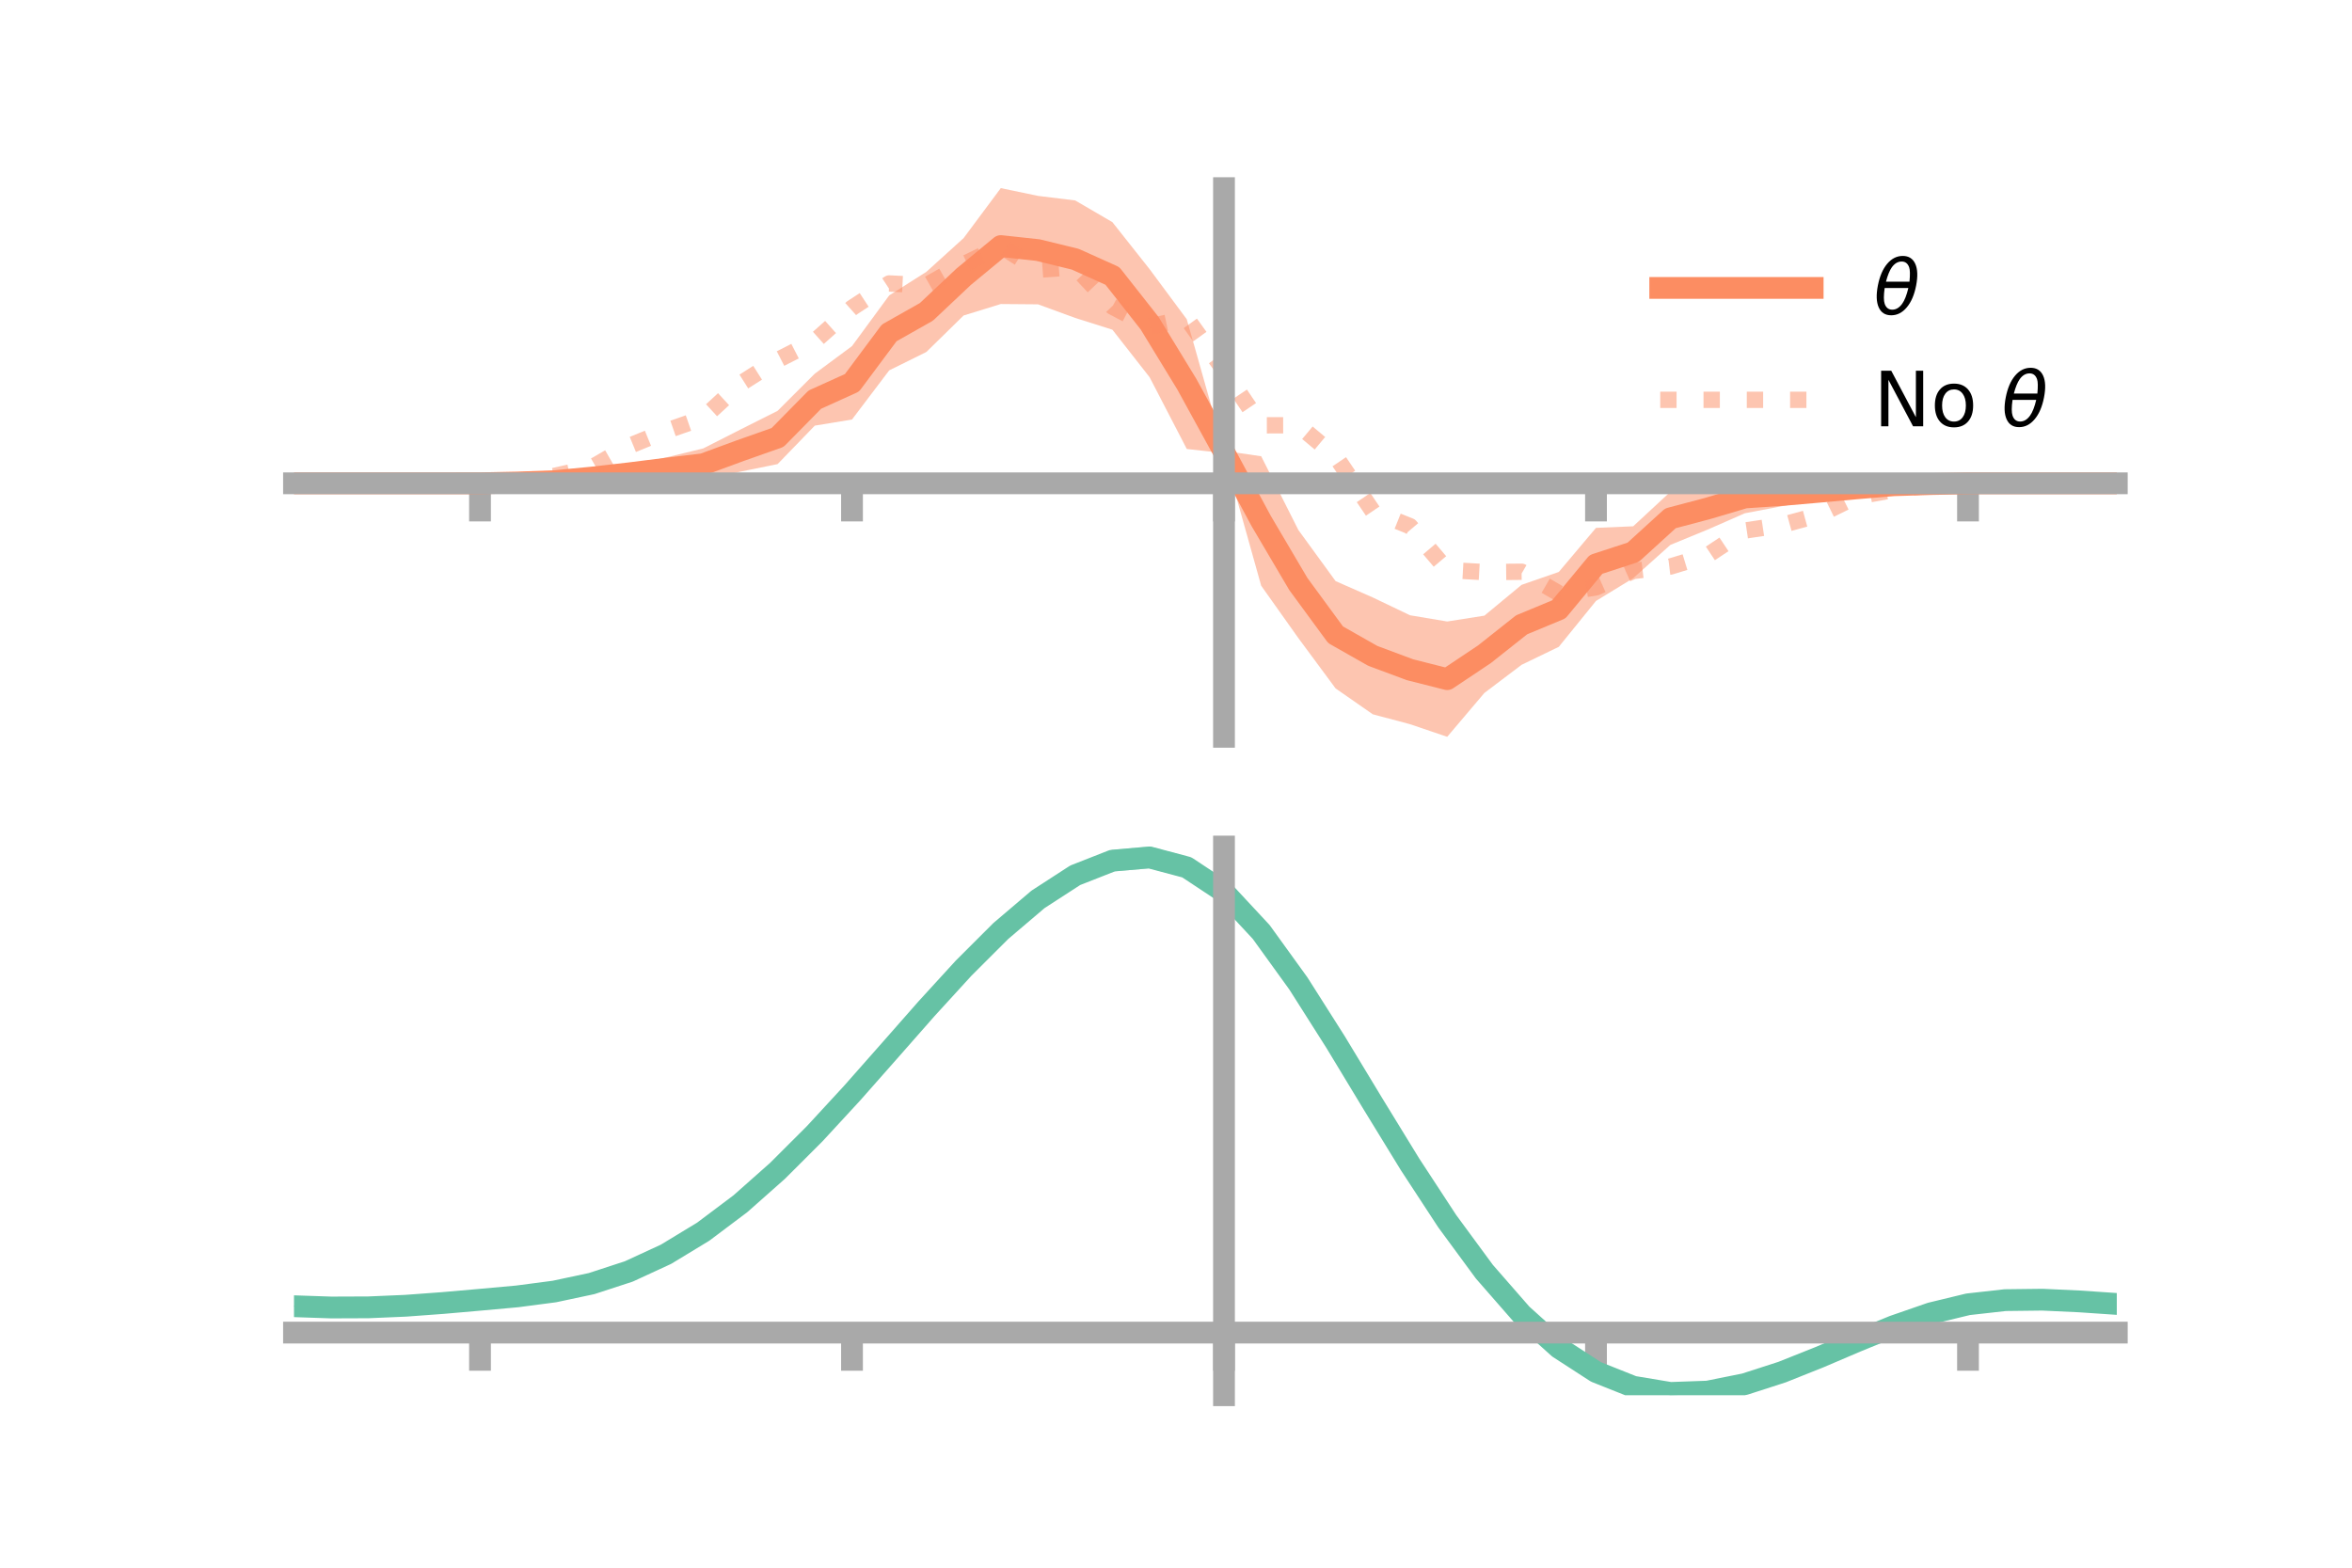
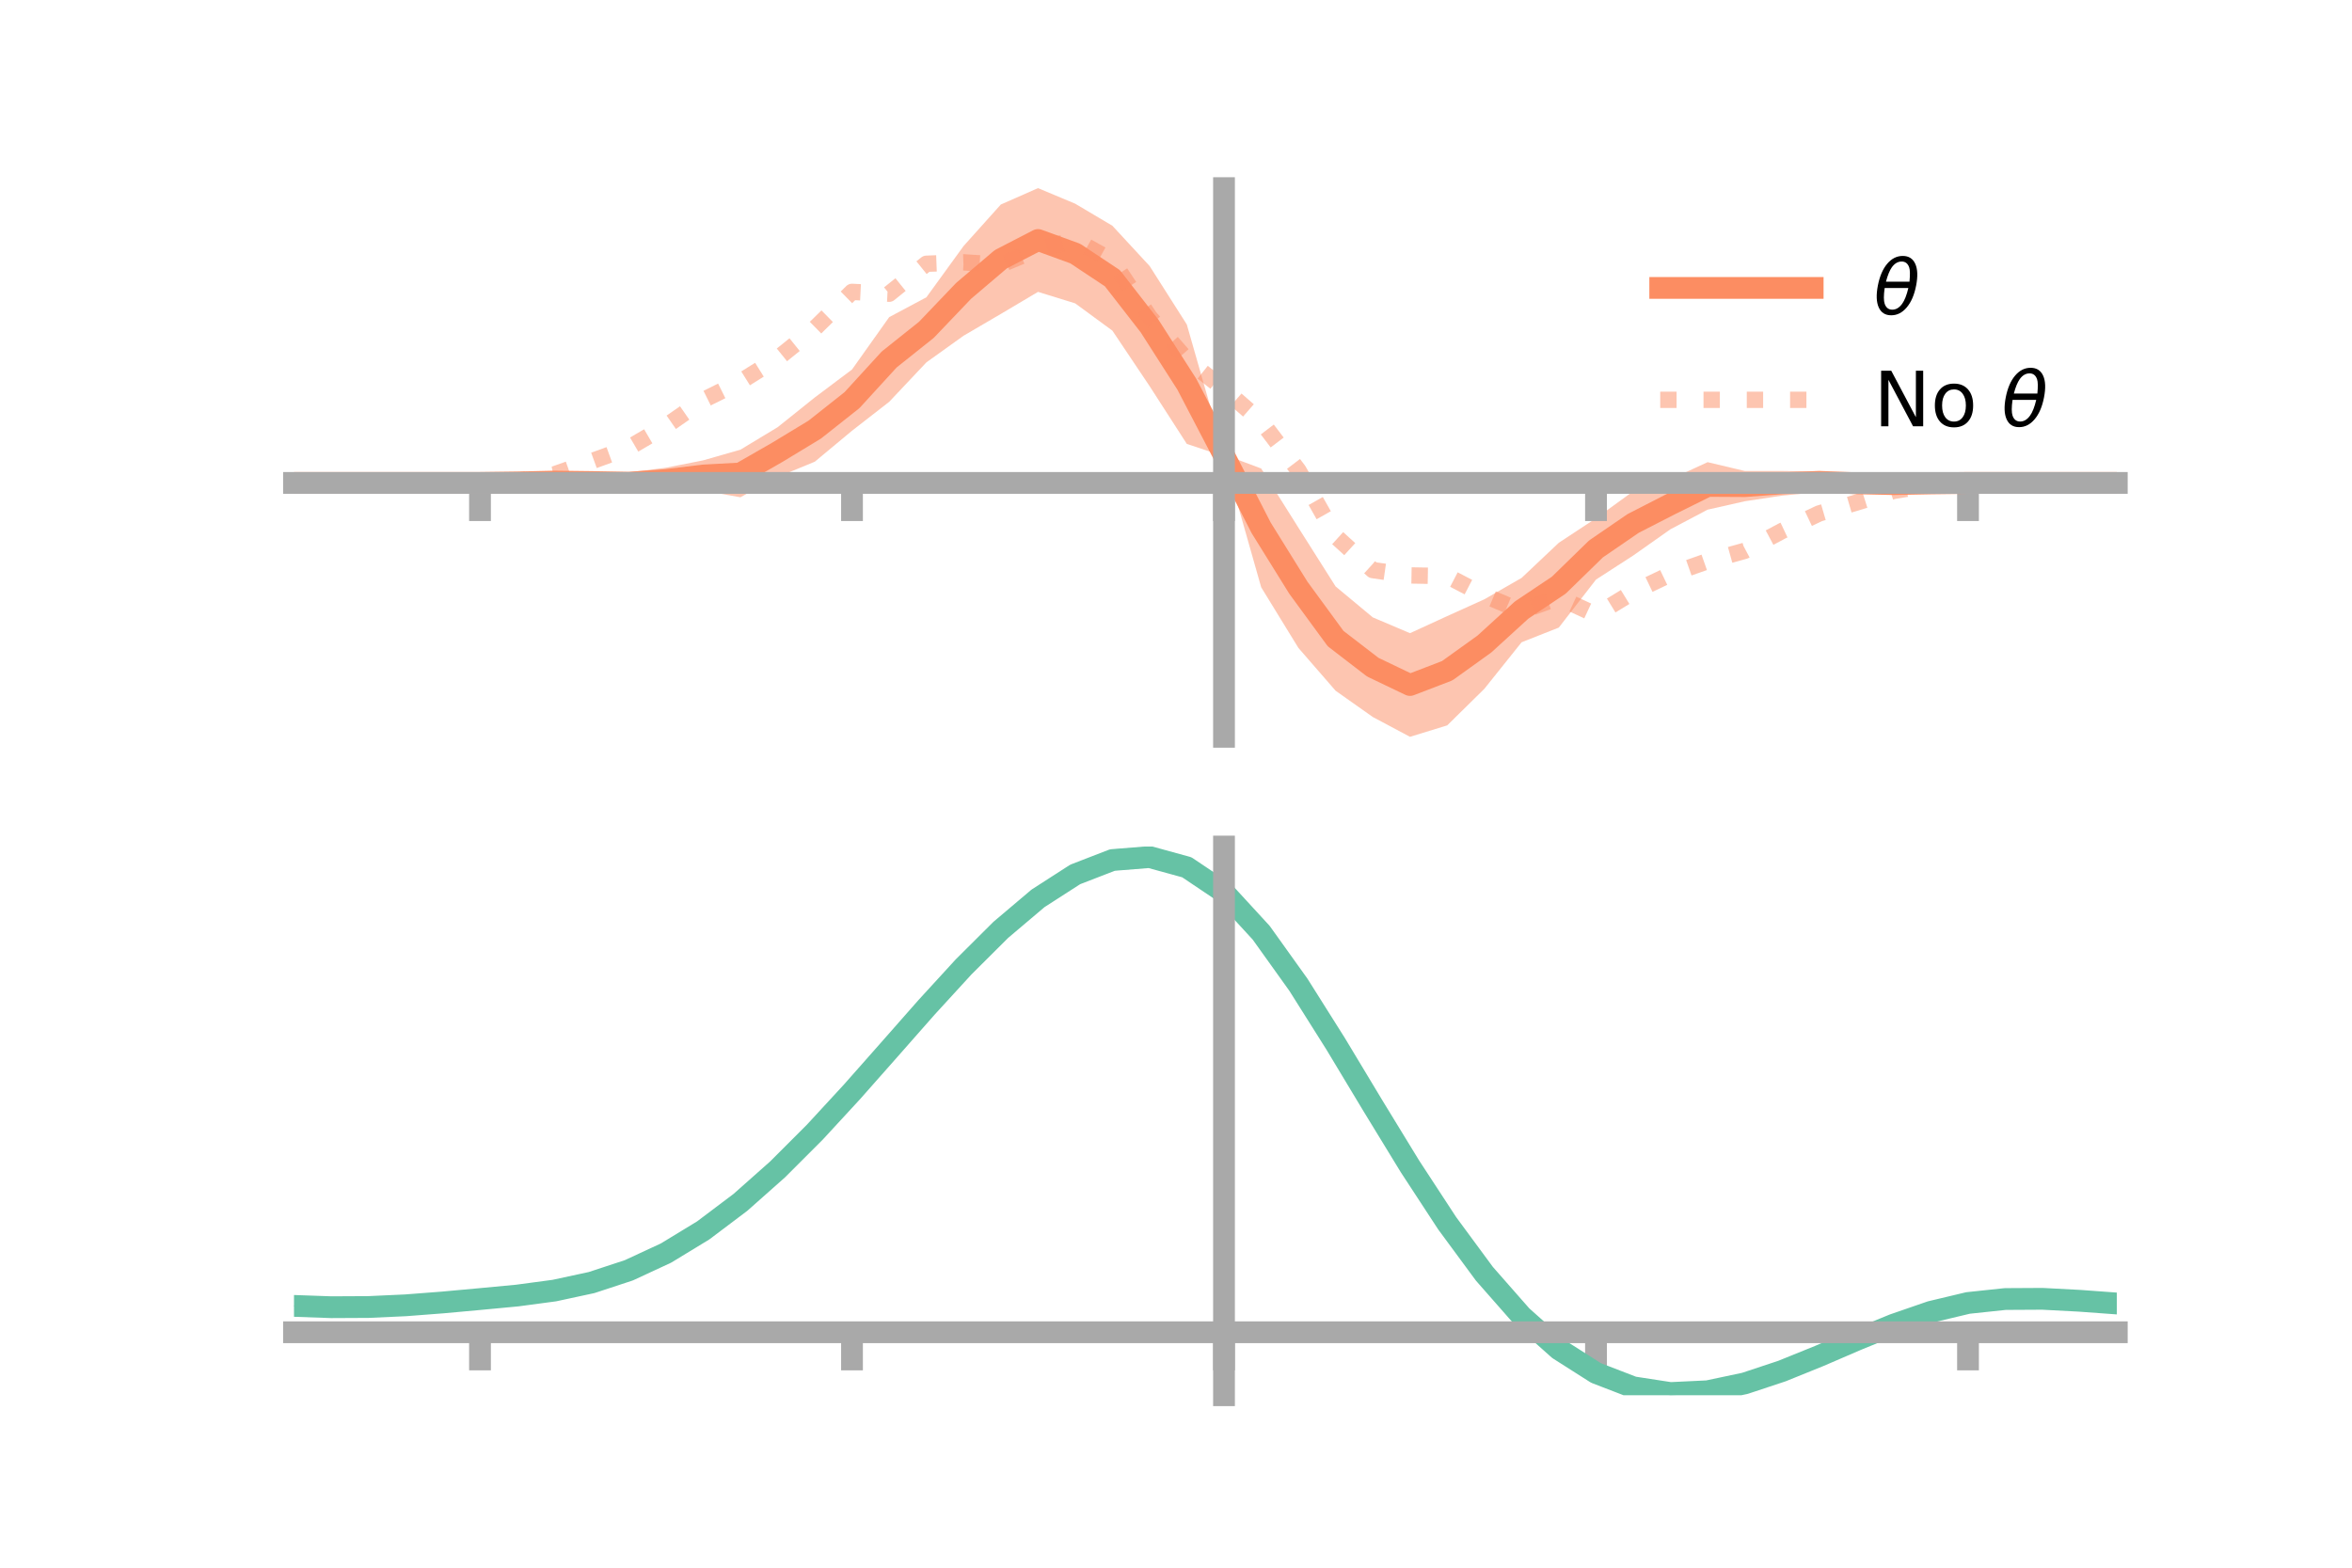
<svg xmlns="http://www.w3.org/2000/svg" xmlns:xlink="http://www.w3.org/1999/xlink" height="144pt" version="1.1" viewBox="0 0 216 144" width="216pt">
  <defs>
    <style type="text/css">*{stroke-linecap:butt;stroke-linejoin:round;}</style>
  </defs>
  <g id="figure_1">
    <g id="patch_1">
      <path d="M 0 144  L 216 144  L 216 0  L 0 0  z " style="fill:none;" />
    </g>
    <g id="axes_1">
      <g id="patch_2">
        <path d="M 27 67.68  L 194.4 67.68  L 194.4 17.28  L 27 17.28  z " style="fill:none;" />
      </g>
      <g id="PolyCollection_1">
-         <path clip-path="url(#pf9bb21d70d)" d="M 27 44.394  L 27 44.394  L 30.416 44.394  L 33.833 44.394  L 37.249 44.394  L 40.665 44.393  L 44.082 44.388  L 47.498 44.224  L 50.914 43.914  L 54.331 43.34  L 57.747 42.787  L 61.163 42.023  L 64.58 41.192  L 67.996 39.455  L 71.412 37.737  L 74.829 34.323  L 78.245 31.79  L 81.661 27.135  L 85.078 24.966  L 88.494 21.871  L 91.91 17.28  L 95.327 17.993  L 98.743 18.412  L 102.159 20.406  L 105.576 24.724  L 108.992 29.33  L 112.408 41.411  L 115.824 41.91  L 119.241 48.686  L 122.657 53.378  L 126.073 54.88  L 129.49 56.515  L 132.906 57.087  L 136.322 56.55  L 139.739 53.72  L 143.155 52.536  L 146.571 48.488  L 149.988 48.341  L 153.404 45.173  L 156.82 44.769  L 160.237 44.244  L 163.653 44.442  L 167.069 44.477  L 170.486 44.328  L 173.902 44.289  L 177.318 44.368  L 180.735 44.393  L 184.151 44.394  L 187.567 44.394  L 190.984 44.394  L 194.4 44.394  L 194.4 44.394  L 194.4 44.394  L 190.984 44.394  L 187.567 44.394  L 184.151 44.394  L 180.735 44.399  L 177.318 44.561  L 173.902 44.855  L 170.486 45.388  L 167.069 45.863  L 163.653 46.496  L 160.237 47.147  L 156.82 48.647  L 153.404 50.051  L 149.988 53.111  L 146.571 55.199  L 143.155 59.413  L 139.739 61.066  L 136.322 63.65  L 132.906 67.68  L 129.49 66.521  L 126.073 65.611  L 122.657 63.235  L 119.241 58.618  L 115.824 53.803  L 112.408 41.62  L 108.992 41.241  L 105.576 34.65  L 102.159 30.285  L 98.743 29.204  L 95.327 27.954  L 91.91 27.926  L 88.494 28.98  L 85.078 32.328  L 81.661 34.021  L 78.245 38.534  L 74.829 39.097  L 71.412 42.63  L 67.996 43.323  L 64.58 44.098  L 61.163 44.081  L 57.747 44.175  L 54.331 44.401  L 50.914 44.48  L 47.498 44.417  L 44.082 44.394  L 40.665 44.394  L 37.249 44.394  L 33.833 44.394  L 30.416 44.394  L 27 44.394  z " style="fill:#fc8d62;fill-opacity:0.5;" />
+         <path clip-path="url(#p733ae54889)" d="M 27 44.359  L 27 44.359  L 30.416 44.359  L 33.833 44.359  L 37.249 44.359  L 40.665 44.359  L 44.082 44.358  L 47.498 44.211  L 50.914 43.959  L 54.331 43.78  L 57.747 43.39  L 61.163 42.963  L 64.58 42.285  L 67.996 41.307  L 71.412 39.243  L 74.829 36.507  L 78.245 33.942  L 81.661 29.13  L 85.078 27.305  L 88.494 22.597  L 91.91 18.788  L 95.327 17.28  L 98.743 18.711  L 102.159 20.737  L 105.576 24.433  L 108.992 29.803  L 112.408 41.751  L 115.824 43.035  L 119.241 48.468  L 122.657 53.866  L 126.073 56.709  L 129.49 58.161  L 132.906 56.592  L 136.322 55.047  L 139.739 53.083  L 143.155 49.857  L 146.571 47.605  L 149.988 45.128  L 153.404 44.032  L 156.82 42.452  L 160.237 43.262  L 163.653 43.264  L 167.069 43.312  L 170.486 43.898  L 173.902 44.194  L 177.318 44.299  L 180.735 44.359  L 184.151 44.359  L 187.567 44.359  L 190.984 44.359  L 194.4 44.359  L 194.4 44.359  L 194.4 44.359  L 190.984 44.359  L 187.567 44.359  L 184.151 44.359  L 180.735 44.361  L 177.318 44.506  L 173.902 44.745  L 170.486 44.888  L 167.069 45.203  L 163.653 45.528  L 160.237 46.044  L 156.82 46.815  L 153.404 48.619  L 149.988 51.028  L 146.571 53.238  L 143.155 57.647  L 139.739 58.995  L 136.322 63.268  L 132.906 66.63  L 129.49 67.68  L 126.073 65.86  L 122.657 63.447  L 119.241 59.514  L 115.824 53.947  L 112.408 41.915  L 108.992 40.772  L 105.576 35.469  L 102.159 30.373  L 98.743 27.866  L 95.327 26.81  L 91.91 28.839  L 88.494 30.837  L 85.078 33.285  L 81.661 36.908  L 78.245 39.566  L 74.829 42.409  L 71.412 43.818  L 67.996 45.676  L 64.58 45.069  L 61.163 45.225  L 57.747 45.29  L 54.331 44.77  L 50.914 44.509  L 47.498 44.417  L 44.082 44.36  L 40.665 44.359  L 37.249 44.359  L 33.833 44.359  L 30.416 44.359  L 27 44.359  z " style="fill:#fc8d62;fill-opacity:0.5;" />
      </g>
      <g id="matplotlib.axis_1">
        <g id="xtick_1">
          <g id="line2d_1">
            <defs>
-               <path d="M 0 0  L 0 3.5  " id="m65dd57d30b" style="stroke:#a9a9a9;stroke-width:2;" />
+               <path d="M 0 0  L 0 3.5  " id="m84b1c50246" style="stroke:#a9a9a9;stroke-width:2;" />
            </defs>
            <g>
-               <use style="fill:#a9a9a9;stroke:#a9a9a9;stroke-width:2;" x="44.082" xlink:href="#m65dd57d30b" y="44.394" />
+               <use style="fill:#a9a9a9;stroke:#a9a9a9;stroke-width:2;" x="44.082" xlink:href="#m84b1c50246" y="44.359" />
            </g>
          </g>
        </g>
        <g id="xtick_2">
          <g id="line2d_2">
            <g>
-               <use style="fill:#a9a9a9;stroke:#a9a9a9;stroke-width:2;" x="78.245" xlink:href="#m65dd57d30b" y="44.394" />
+               <use style="fill:#a9a9a9;stroke:#a9a9a9;stroke-width:2;" x="78.245" xlink:href="#m84b1c50246" y="44.359" />
            </g>
          </g>
        </g>
        <g id="xtick_3">
          <g id="line2d_3">
            <g>
-               <use style="fill:#a9a9a9;stroke:#a9a9a9;stroke-width:2;" x="112.408" xlink:href="#m65dd57d30b" y="44.394" />
+               <use style="fill:#a9a9a9;stroke:#a9a9a9;stroke-width:2;" x="112.408" xlink:href="#m84b1c50246" y="44.359" />
            </g>
          </g>
        </g>
        <g id="xtick_4">
          <g id="line2d_4">
            <g>
-               <use style="fill:#a9a9a9;stroke:#a9a9a9;stroke-width:2;" x="146.571" xlink:href="#m65dd57d30b" y="44.394" />
+               <use style="fill:#a9a9a9;stroke:#a9a9a9;stroke-width:2;" x="146.571" xlink:href="#m84b1c50246" y="44.359" />
            </g>
          </g>
        </g>
        <g id="xtick_5">
          <g id="line2d_5">
            <g>
-               <use style="fill:#a9a9a9;stroke:#a9a9a9;stroke-width:2;" x="180.735" xlink:href="#m65dd57d30b" y="44.394" />
+               <use style="fill:#a9a9a9;stroke:#a9a9a9;stroke-width:2;" x="180.735" xlink:href="#m84b1c50246" y="44.359" />
            </g>
          </g>
        </g>
      </g>
      <g id="matplotlib.axis_2" />
      <g id="line2d_6">
-         <path clip-path="url(#pf9bb21d70d)" d="M 27 44.394  L 30.416 44.394  L 33.833 44.394  L 37.249 44.394  L 40.665 44.394  L 44.082 44.391  L 47.498 44.32  L 50.914 44.197  L 54.331 43.871  L 57.747 43.481  L 61.163 43.052  L 64.58 42.645  L 67.996 41.389  L 71.412 40.184  L 74.829 36.71  L 78.245 35.162  L 81.661 30.578  L 85.078 28.647  L 88.494 25.426  L 91.91 22.603  L 95.327 22.973  L 98.743 23.808  L 102.159 25.346  L 105.576 29.687  L 108.992 35.285  L 112.408 41.515  L 115.824 47.857  L 119.241 53.652  L 122.657 58.307  L 126.073 60.245  L 129.49 61.518  L 132.906 62.383  L 136.322 60.1  L 139.739 57.393  L 143.155 55.974  L 146.571 51.843  L 149.988 50.726  L 153.404 47.612  L 156.82 46.708  L 160.237 45.695  L 163.653 45.469  L 167.069 45.17  L 170.486 44.858  L 173.902 44.572  L 177.318 44.464  L 180.735 44.396  L 184.151 44.394  L 187.567 44.394  L 190.984 44.394  L 194.4 44.394  " style="fill:none;stroke:#fc8d62;stroke-linecap:square;stroke-width:2;" />
+         <path clip-path="url(#p733ae54889)" d="M 27 44.359  L 30.416 44.359  L 33.833 44.359  L 37.249 44.359  L 40.665 44.359  L 44.082 44.359  L 47.498 44.314  L 50.914 44.234  L 54.331 44.275  L 57.747 44.34  L 61.163 44.094  L 64.58 43.677  L 67.996 43.492  L 71.412 41.531  L 74.829 39.458  L 78.245 36.754  L 81.661 33.019  L 85.078 30.295  L 88.494 26.717  L 91.91 23.813  L 95.327 22.045  L 98.743 23.288  L 102.159 25.555  L 105.576 29.951  L 108.992 35.288  L 112.408 41.833  L 115.824 48.491  L 119.241 53.991  L 122.657 58.656  L 126.073 61.284  L 129.49 62.921  L 132.906 61.611  L 136.322 59.158  L 139.739 56.039  L 143.155 53.752  L 146.571 50.421  L 149.988 48.078  L 153.404 46.326  L 156.82 44.633  L 160.237 44.653  L 163.653 44.396  L 167.069 44.257  L 170.486 44.393  L 173.902 44.469  L 177.318 44.403  L 180.735 44.36  L 184.151 44.359  L 187.567 44.359  L 190.984 44.359  L 194.4 44.359  " style="fill:none;stroke:#fc8d62;stroke-linecap:square;stroke-width:2;" />
      </g>
      <g id="line2d_7">
-         <path clip-path="url(#pf9bb21d70d)" d="M 27 44.394  L 30.416 44.394  L 33.833 44.394  L 37.249 44.394  L 40.665 44.394  L 44.082 44.393  L 47.498 44.206  L 50.914 43.714  L 54.331 42.945  L 57.747 40.977  L 61.163 39.576  L 64.58 38.389  L 67.996 35.243  L 71.412 33.073  L 74.829 31.325  L 78.245 28.282  L 81.661 26.037  L 85.078 26.204  L 88.494 24.281  L 91.91 22.603  L 95.327 24.785  L 98.743 24.534  L 102.159 28.165  L 105.576 29.982  L 108.992 29.256  L 112.408 34.003  L 115.824 39.067  L 119.241 39.063  L 122.657 41.916  L 126.073 46.961  L 129.49 48.332  L 132.906 52.358  L 136.322 52.551  L 139.739 52.518  L 143.155 54.499  L 146.571 53.953  L 149.988 52.448  L 153.404 52.04  L 156.82 51.002  L 160.237 48.734  L 163.653 48.226  L 167.069 47.291  L 170.486 45.619  L 173.902 45.006  L 177.318 44.572  L 180.735 44.394  L 184.151 44.394  L 187.567 44.394  L 190.984 44.394  L 194.4 44.394  " style="fill:none;stroke:#fc8d62;stroke-dasharray:1.5,2.475;stroke-dashoffset:0;stroke-opacity:0.5;stroke-width:1.5;" />
+         <path clip-path="url(#p733ae54889)" d="M 27 44.359  L 30.416 44.359  L 33.833 44.359  L 37.249 44.359  L 40.665 44.359  L 44.082 44.357  L 47.498 44.174  L 50.914 43.571  L 54.331 42.367  L 57.747 41.122  L 61.163 39.124  L 64.58 36.749  L 67.996 35.053  L 71.412 32.917  L 74.829 30.161  L 78.245 26.81  L 81.661 26.98  L 85.078 24.227  L 88.494 24.097  L 91.91 24.309  L 95.327 22.891  L 98.743 22.045  L 102.159 23.952  L 105.576 29.126  L 108.992 33.029  L 112.408 35.744  L 115.824 38.716  L 119.241 43.205  L 122.657 49.257  L 126.073 52.366  L 129.49 52.856  L 132.906 52.915  L 136.322 54.695  L 139.739 56.13  L 143.155 54.887  L 146.571 56.473  L 149.988 54.384  L 153.404 52.749  L 156.82 51.547  L 160.237 50.594  L 163.653 48.774  L 167.069 47.162  L 170.486 46.165  L 173.902 45.092  L 177.318 44.538  L 180.735 44.362  L 184.151 44.359  L 187.567 44.359  L 190.984 44.359  L 194.4 44.359  " style="fill:none;stroke:#fc8d62;stroke-dasharray:1.5,2.475;stroke-dashoffset:0;stroke-opacity:0.5;stroke-width:1.5;" />
      </g>
      <g id="patch_3">
        <path d="M 112.408 67.68  L 112.408 17.28  " style="fill:none;stroke:#a9a9a9;stroke-linecap:square;stroke-linejoin:miter;stroke-width:2;" />
      </g>
      <g id="patch_4">
        <path d="M 194.4 67.68  L 194.4 17.28  " style="fill:none;" />
      </g>
      <g id="patch_5">
-         <path d="M 27 44.394  L 194.4 44.394  " style="fill:none;stroke:#a9a9a9;stroke-linecap:square;stroke-linejoin:miter;stroke-width:2;" />
+         <path d="M 27 44.359  L 194.4 44.359  " style="fill:none;stroke:#a9a9a9;stroke-linecap:square;stroke-linejoin:miter;stroke-width:2;" />
      </g>
      <g id="patch_6">
        <path d="M 27 17.28  L 194.4 17.28  " style="fill:none;" />
      </g>
      <g id="legend_1">
        <g id="line2d_8">
          <path d="M 152.47 26.449  L 166.47 26.449  " style="fill:none;stroke:#fc8d62;stroke-linecap:square;stroke-width:2;" />
        </g>
        <g id="line2d_9" />
        <g id="text_1">
          <g transform="translate(172.07 28.89891)scale(0.07 -0.07)">
            <defs>
              <path d="M 45.516 34.672  L 14.453 34.672  Q 12.359 20.062 14.5 13.875  Q 17.188 6.25 24.469 6.25  Q 31.781 6.25 37.359 13.922  Q 42.234 20.656 45.516 34.672  z M 47.016 42.969  Q 48.344 56.844 46.625 61.719  Q 43.953 69.438 36.766 69.438  Q 29.297 69.438 23.828 61.812  Q 19.531 55.672 16.156 42.969  z M 38.188 76.766  Q 49.906 76.766 54.594 66.406  Q 59.281 56.109 55.719 37.844  Q 52.203 19.625 43.453 9.281  Q 34.766 -1.125 23.047 -1.125  Q 11.281 -1.125 6.641 9.281  Q 2 19.625 5.516 37.844  Q 9.078 56.109 17.719 66.406  Q 26.422 76.766 38.188 76.766  z " id="DejaVuSans-Oblique-952" />
            </defs>
            <use transform="translate(0 0.234375)" xlink:href="#DejaVuSans-Oblique-952" />
          </g>
        </g>
        <g id="line2d_10">
          <path d="M 152.47 36.724  L 166.47 36.724  " style="fill:none;stroke:#fc8d62;stroke-dasharray:1.5,2.475;stroke-dashoffset:0;stroke-opacity:0.5;stroke-width:1.5;" />
        </g>
        <g id="line2d_11" />
        <g id="text_2">
          <g transform="translate(172.07 39.17359)scale(0.07 -0.07)">
            <defs>
              <path d="M 9.812 72.906  L 23.094 72.906  L 55.422 11.922  L 55.422 72.906  L 64.984 72.906  L 64.984 0  L 51.703 0  L 19.391 60.984  L 19.391 0  L 9.812 0  z " id="DejaVuSans-78" />
              <path d="M 30.609 48.391  Q 23.391 48.391 19.188 42.75  Q 14.984 37.109 14.984 27.297  Q 14.984 17.484 19.156 11.844  Q 23.344 6.203 30.609 6.203  Q 37.797 6.203 41.984 11.859  Q 46.188 17.531 46.188 27.297  Q 46.188 37.016 41.984 42.703  Q 37.797 48.391 30.609 48.391  z M 30.609 56  Q 42.328 56 49.016 48.375  Q 55.719 40.766 55.719 27.297  Q 55.719 13.875 49.016 6.219  Q 42.328 -1.422 30.609 -1.422  Q 18.844 -1.422 12.172 6.219  Q 5.516 13.875 5.516 27.297  Q 5.516 40.766 12.172 48.375  Q 18.844 56 30.609 56  z " id="DejaVuSans-111" />
              <path id="DejaVuSans-32" />
            </defs>
            <use transform="translate(0 0.234375)" xlink:href="#DejaVuSans-78" />
            <use transform="translate(74.80469 0.234375)" xlink:href="#DejaVuSans-111" />
            <use transform="translate(135.9863 0.234375)" xlink:href="#DejaVuSans-32" />
            <use transform="translate(167.7734 0.234375)" xlink:href="#DejaVuSans-Oblique-952" />
          </g>
        </g>
      </g>
    </g>
    <g id="axes_2">
      <g id="patch_7">
        <path d="M 27 128.16  L 194.4 128.16  L 194.4 77.76  L 27 77.76  z " style="fill:none;" />
      </g>
      <g id="PolyCollection_2">
-         <path clip-path="url(#p9e0ee81003)" d="M 27 120.031  L 27 119.935  L 30.416 120.059  L 33.833 120.045  L 37.249 119.889  L 40.665 119.626  L 44.082 119.315  L 47.498 118.995  L 50.914 118.537  L 54.331 117.798  L 57.747 116.665  L 61.163 115.061  L 64.58 112.946  L 67.996 110.32  L 71.412 107.221  L 74.829 103.722  L 78.245 99.925  L 81.661 95.961  L 85.078 91.982  L 88.494 88.156  L 91.91 84.664  L 95.327 81.694  L 98.743 79.433  L 102.159 78.063  L 105.576 77.76  L 108.992 78.687  L 112.408 80.987  L 115.824 84.72  L 119.241 89.528  L 122.657 94.997  L 126.073 100.738  L 129.49 106.41  L 132.906 111.723  L 136.322 116.45  L 139.739 120.427  L 143.155 123.554  L 146.571 125.792  L 149.988 127.162  L 153.404 127.736  L 156.82 127.62  L 160.237 126.945  L 163.653 125.86  L 167.069 124.522  L 170.486 123.088  L 173.902 121.712  L 177.318 120.542  L 180.735 119.72  L 184.151 119.339  L 187.567 119.303  L 190.984 119.47  L 194.4 119.714  L 194.4 119.834  L 194.4 119.834  L 190.984 119.612  L 187.567 119.463  L 184.151 119.51  L 180.735 119.895  L 177.318 120.727  L 173.902 121.925  L 170.486 123.344  L 167.069 124.829  L 163.653 126.214  L 160.237 127.335  L 156.82 128.032  L 153.404 128.16  L 149.988 127.595  L 146.571 126.245  L 143.155 124.057  L 139.739 121.022  L 136.322 117.177  L 132.906 112.613  L 129.49 107.483  L 126.073 102.001  L 122.657 96.447  L 119.241 91.151  L 115.824 86.493  L 112.408 82.876  L 108.992 80.653  L 105.576 79.759  L 102.159 80.05  L 98.743 81.365  L 95.327 83.532  L 91.91 86.374  L 88.494 89.708  L 85.078 93.356  L 81.661 97.147  L 78.245 100.92  L 74.829 104.532  L 71.412 107.863  L 67.996 110.818  L 64.58 113.329  L 61.163 115.361  L 57.747 116.911  L 54.331 118.011  L 50.914 118.727  L 47.498 119.165  L 44.082 119.466  L 40.665 119.752  L 37.249 119.991  L 33.833 120.128  L 30.416 120.14  L 27 120.031  z " style="fill:#66c2a5;fill-opacity:0.5;" />
+         <path clip-path="url(#pe819cba853)" d="M 27 119.998  L 27 119.908  L 30.416 120.034  L 33.833 120.014  L 37.249 119.848  L 40.665 119.571  L 44.082 119.248  L 47.498 118.916  L 50.914 118.45  L 54.331 117.702  L 57.747 116.562  L 61.163 114.951  L 64.58 112.831  L 67.996 110.202  L 71.412 107.101  L 74.829 103.603  L 78.245 99.81  L 81.661 95.851  L 85.078 91.88  L 88.494 88.064  L 91.91 84.586  L 95.327 81.631  L 98.743 79.387  L 102.159 78.038  L 105.576 77.76  L 108.992 78.716  L 112.408 81.051  L 115.824 84.826  L 119.241 89.676  L 122.657 95.183  L 126.073 100.952  L 129.49 106.637  L 132.906 111.951  L 136.322 116.664  L 139.739 120.614  L 143.155 123.705  L 146.571 125.9  L 149.988 127.225  L 153.404 127.754  L 156.82 127.596  L 160.237 126.885  L 163.653 125.769  L 167.069 124.408  L 170.486 122.959  L 173.902 121.578  L 177.318 120.41  L 180.735 119.6  L 184.151 119.239  L 187.567 119.226  L 190.984 119.415  L 194.4 119.677  L 194.4 119.789  L 194.4 119.789  L 190.984 119.551  L 187.567 119.38  L 184.151 119.404  L 180.735 119.77  L 177.318 120.589  L 173.902 121.781  L 170.486 123.204  L 167.069 124.701  L 163.653 126.108  L 160.237 127.258  L 156.82 127.992  L 153.404 128.16  L 149.988 127.637  L 146.571 126.327  L 143.155 124.174  L 139.739 121.167  L 136.322 117.341  L 132.906 112.784  L 129.49 107.648  L 126.073 102.148  L 122.657 96.563  L 119.241 91.229  L 115.824 86.528  L 112.408 82.869  L 108.992 80.612  L 105.576 79.69  L 102.159 79.959  L 98.743 81.256  L 95.327 83.409  L 91.91 86.239  L 88.494 89.566  L 85.078 93.21  L 81.661 96.999  L 78.245 100.773  L 74.829 104.389  L 71.412 107.726  L 67.996 110.688  L 64.58 113.208  L 61.163 115.249  L 57.747 116.808  L 54.331 117.916  L 50.914 118.642  L 47.498 119.09  L 44.082 119.402  L 40.665 119.702  L 37.249 119.953  L 33.833 120.098  L 30.416 120.111  L 27 119.998  z " style="fill:#66c2a5;fill-opacity:0.5;" />
      </g>
      <g id="matplotlib.axis_3">
        <g id="xtick_6">
          <g id="line2d_12">
            <g>
-               <use style="fill:#a9a9a9;stroke:#a9a9a9;stroke-width:2;" x="44.082" xlink:href="#m65dd57d30b" y="122.406" />
+               <use style="fill:#a9a9a9;stroke:#a9a9a9;stroke-width:2;" x="44.082" xlink:href="#m84b1c50246" y="122.374" />
            </g>
          </g>
        </g>
        <g id="xtick_7">
          <g id="line2d_13">
            <g>
-               <use style="fill:#a9a9a9;stroke:#a9a9a9;stroke-width:2;" x="78.245" xlink:href="#m65dd57d30b" y="122.406" />
+               <use style="fill:#a9a9a9;stroke:#a9a9a9;stroke-width:2;" x="78.245" xlink:href="#m84b1c50246" y="122.374" />
            </g>
          </g>
        </g>
        <g id="xtick_8">
          <g id="line2d_14">
            <g>
-               <use style="fill:#a9a9a9;stroke:#a9a9a9;stroke-width:2;" x="112.408" xlink:href="#m65dd57d30b" y="122.406" />
+               <use style="fill:#a9a9a9;stroke:#a9a9a9;stroke-width:2;" x="112.408" xlink:href="#m84b1c50246" y="122.374" />
            </g>
          </g>
        </g>
        <g id="xtick_9">
          <g id="line2d_15">
            <g>
-               <use style="fill:#a9a9a9;stroke:#a9a9a9;stroke-width:2;" x="146.571" xlink:href="#m65dd57d30b" y="122.406" />
+               <use style="fill:#a9a9a9;stroke:#a9a9a9;stroke-width:2;" x="146.571" xlink:href="#m84b1c50246" y="122.374" />
            </g>
          </g>
        </g>
        <g id="xtick_10">
          <g id="line2d_16">
            <g>
-               <use style="fill:#a9a9a9;stroke:#a9a9a9;stroke-width:2;" x="180.735" xlink:href="#m65dd57d30b" y="122.406" />
+               <use style="fill:#a9a9a9;stroke:#a9a9a9;stroke-width:2;" x="180.735" xlink:href="#m84b1c50246" y="122.374" />
            </g>
          </g>
        </g>
      </g>
      <g id="matplotlib.axis_4" />
      <g id="line2d_17">
-         <path clip-path="url(#p9e0ee81003)" d="M 27 119.983  L 30.416 120.099  L 33.833 120.086  L 37.249 119.94  L 40.665 119.689  L 44.082 119.39  L 47.498 119.08  L 50.914 118.632  L 54.331 117.904  L 57.747 116.788  L 61.163 115.211  L 64.58 113.137  L 67.996 110.569  L 71.412 107.542  L 74.829 104.127  L 78.245 100.422  L 81.661 96.554  L 85.078 92.669  L 88.494 88.932  L 91.91 85.519  L 95.327 82.613  L 98.743 80.399  L 102.159 79.057  L 105.576 78.759  L 108.992 79.67  L 112.408 81.932  L 115.824 85.606  L 119.241 90.339  L 122.657 95.722  L 126.073 101.37  L 129.49 106.946  L 132.906 112.168  L 136.322 116.814  L 139.739 120.725  L 143.155 123.806  L 146.571 126.018  L 149.988 127.379  L 153.404 127.948  L 156.82 127.826  L 160.237 127.14  L 163.653 126.037  L 167.069 124.675  L 170.486 123.216  L 173.902 121.818  L 177.318 120.634  L 180.735 119.807  L 184.151 119.424  L 187.567 119.383  L 190.984 119.541  L 194.4 119.774  " style="fill:none;stroke:#66c2a5;stroke-linecap:square;stroke-width:2;" />
+         <path clip-path="url(#pe819cba853)" d="M 27 119.953  L 30.416 120.073  L 33.833 120.056  L 37.249 119.9  L 40.665 119.637  L 44.082 119.325  L 47.498 119.003  L 50.914 118.546  L 54.331 117.809  L 57.747 116.685  L 61.163 115.1  L 64.58 113.02  L 67.996 110.445  L 71.412 107.414  L 74.829 103.996  L 78.245 100.291  L 81.661 96.425  L 85.078 92.545  L 88.494 88.815  L 91.91 85.412  L 95.327 82.52  L 98.743 80.321  L 102.159 78.999  L 105.576 78.725  L 108.992 79.664  L 112.408 81.96  L 115.824 85.677  L 119.241 90.453  L 122.657 95.873  L 126.073 101.55  L 129.49 107.143  L 132.906 112.367  L 136.322 117.002  L 139.739 120.891  L 143.155 123.939  L 146.571 126.113  L 149.988 127.431  L 153.404 127.957  L 156.82 127.794  L 160.237 127.071  L 163.653 125.938  L 167.069 124.555  L 170.486 123.082  L 173.902 121.68  L 177.318 120.5  L 180.735 119.685  L 184.151 119.322  L 187.567 119.303  L 190.984 119.483  L 194.4 119.733  " style="fill:none;stroke:#66c2a5;stroke-linecap:square;stroke-width:2;" />
      </g>
      <g id="patch_8">
        <path d="M 112.408 128.16  L 112.408 77.76  " style="fill:none;stroke:#a9a9a9;stroke-linecap:square;stroke-linejoin:miter;stroke-width:2;" />
      </g>
      <g id="patch_9">
        <path d="M 194.4 128.16  L 194.4 77.76  " style="fill:none;" />
      </g>
      <g id="patch_10">
-         <path d="M 27 122.406  L 194.4 122.406  " style="fill:none;stroke:#a9a9a9;stroke-linecap:square;stroke-linejoin:miter;stroke-width:2;" />
+         <path d="M 27 122.374  L 194.4 122.374  " style="fill:none;stroke:#a9a9a9;stroke-linecap:square;stroke-linejoin:miter;stroke-width:2;" />
      </g>
      <g id="patch_11">
        <path d="M 27 77.76  L 194.4 77.76  " style="fill:none;" />
      </g>
    </g>
  </g>
  <defs>
-     <clipPath id="pf9bb21d70d">
+     <clipPath id="p733ae54889">
      <rect height="50.4" width="167.4" x="27" y="17.28" />
    </clipPath>
-     <clipPath id="p9e0ee81003">
+     <clipPath id="pe819cba853">
      <rect height="50.4" width="167.4" x="27" y="77.76" />
    </clipPath>
  </defs>
</svg>
